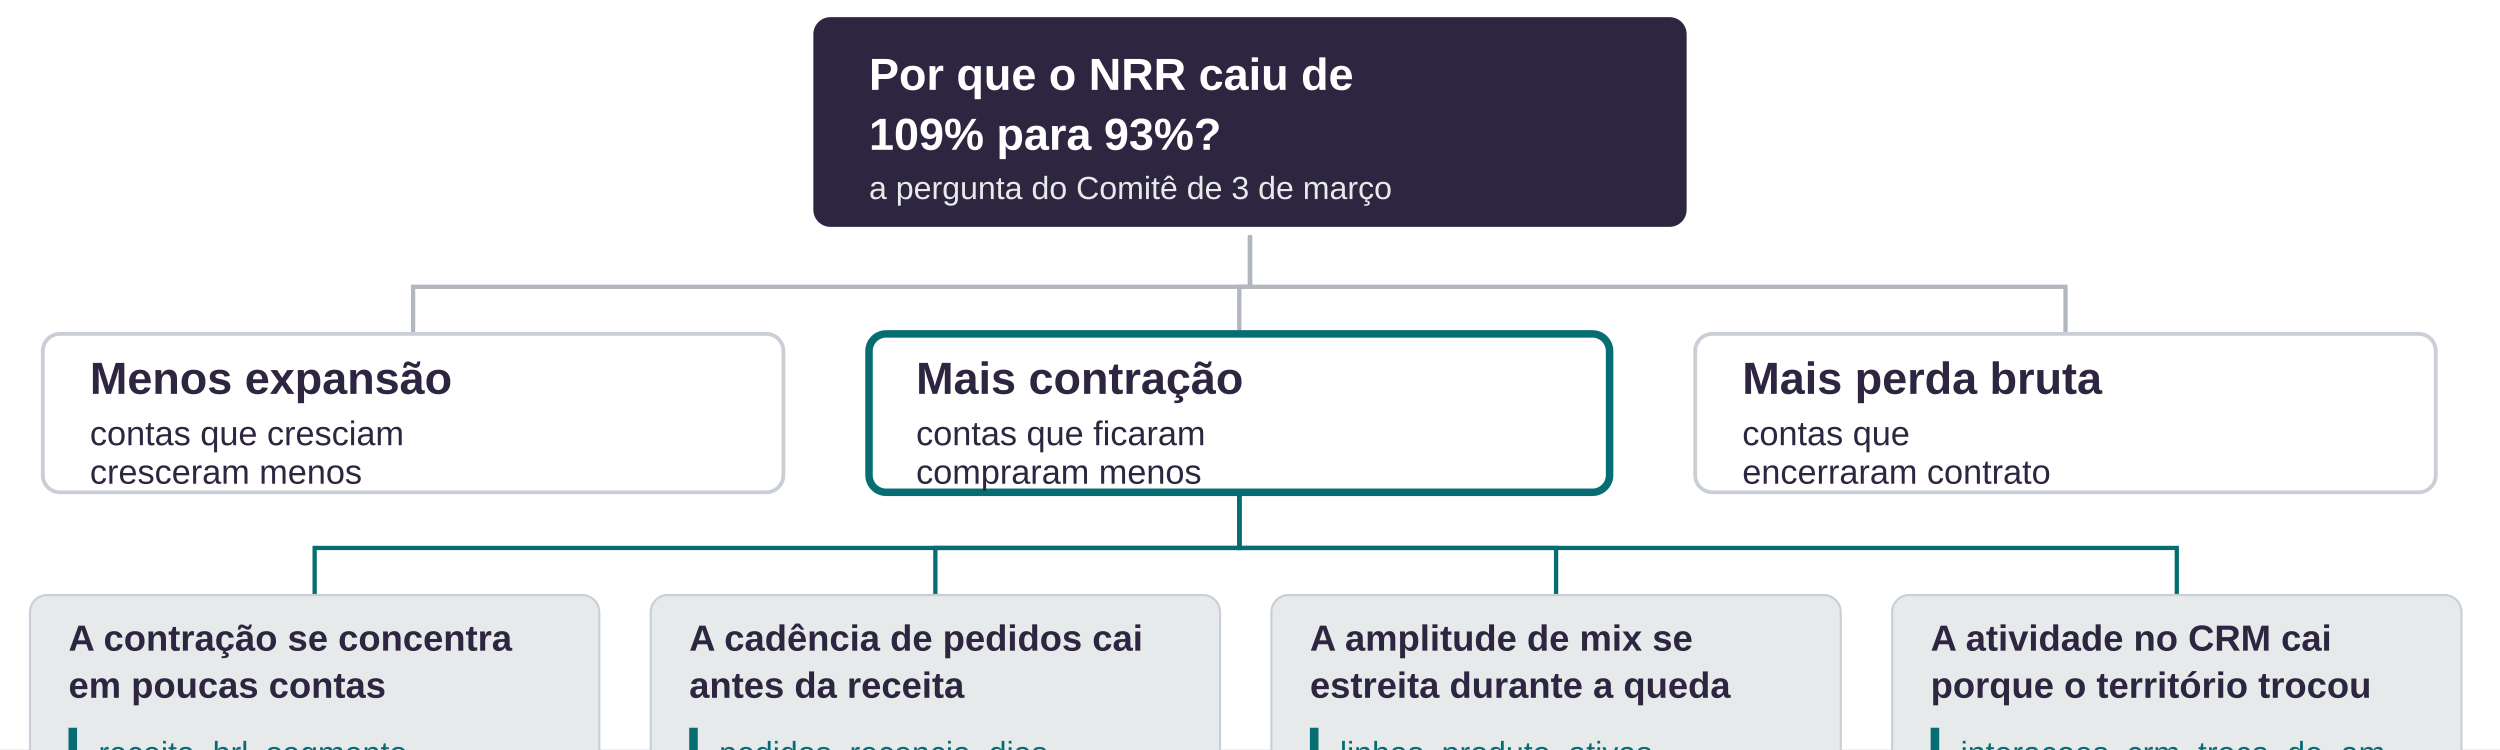
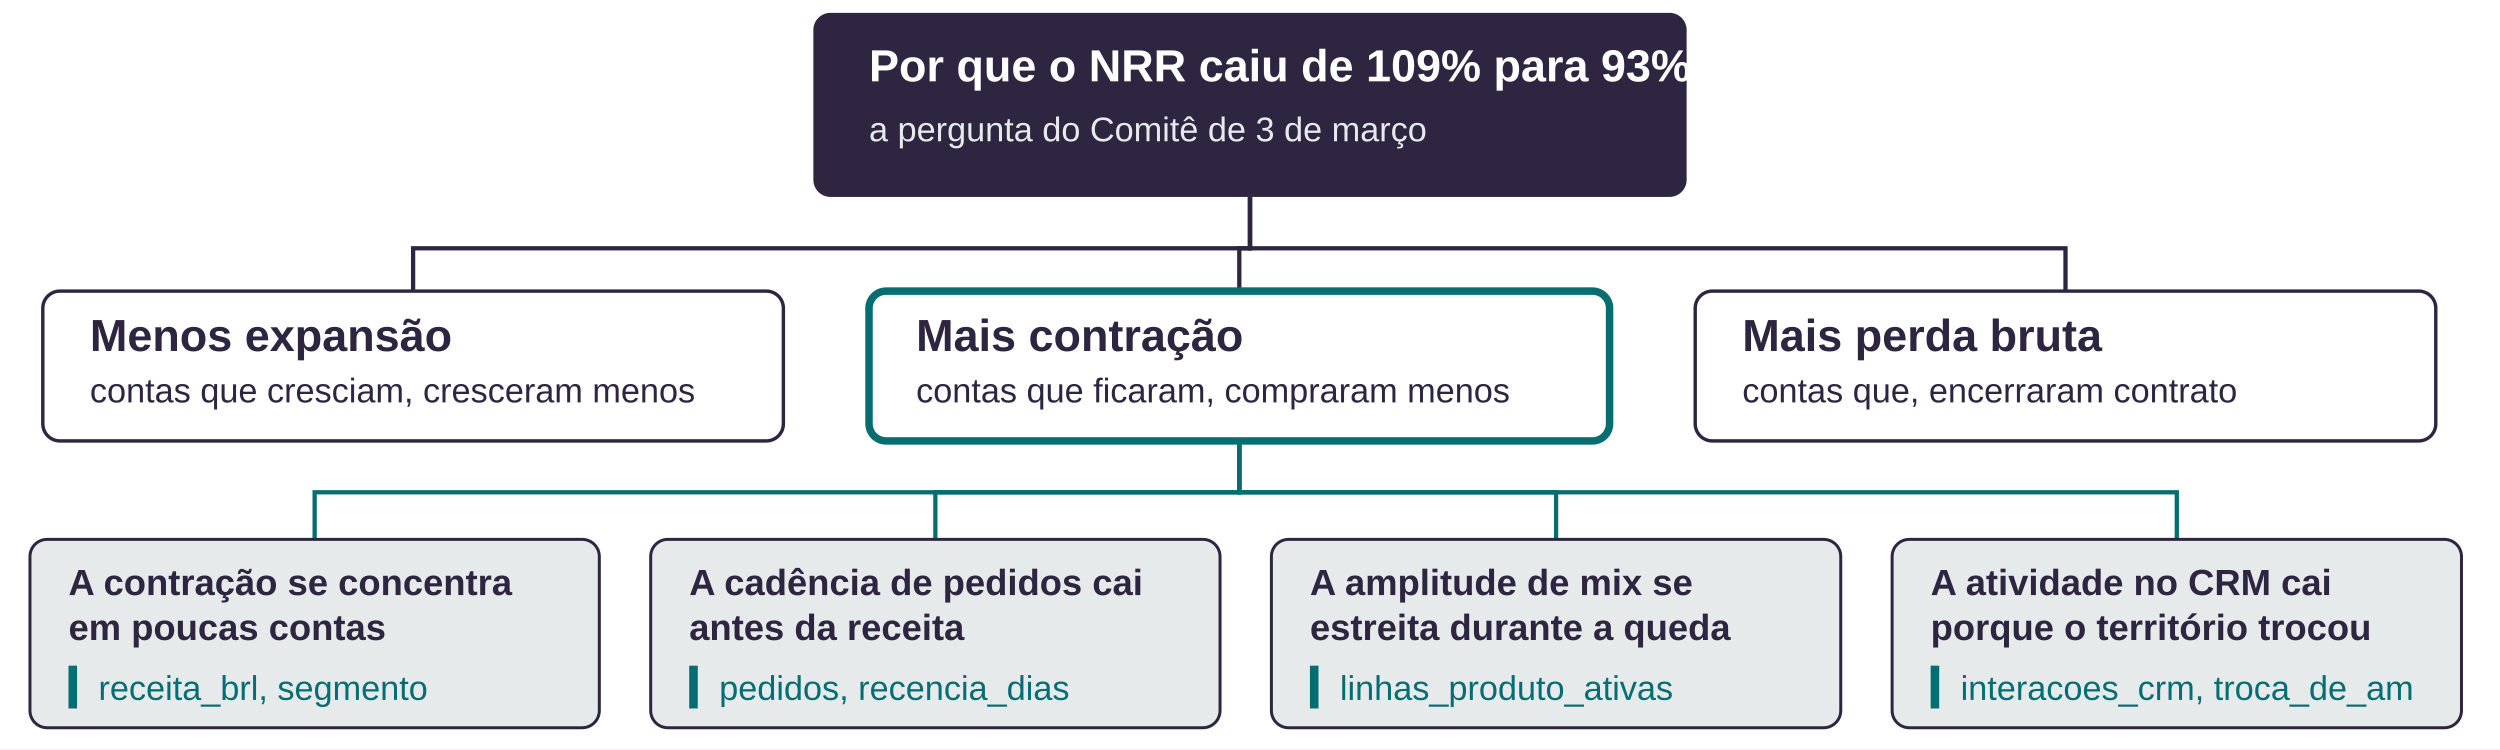
<svg xmlns="http://www.w3.org/2000/svg" viewBox="0 0 1168 350" width="1168" height="350" font-family="Manrope, 'Helvetica Neue', Arial, sans-serif" role="img" aria-label="Árvore de hipóteses decompondo a queda do NRR em três componentes mutuamente exclusivos e quatro hipóteses testáveis">
  <rect width="1168" height="350" fill="#ffffff" />
-   <rect x="380" y="8" width="408" height="98" rx="8" fill="#2e2640" />
-   <text x="406" y="42" font-size="21" font-weight="700" fill="#ffffff">Por que o NRR caiu de</text>
-   <text x="406" y="70" font-size="21" font-weight="700" fill="#ffffff">109% para 93%?</text>
-   <text x="406" y="93" font-size="15" fill="#e6eaeb">a pergunta do Comitê de 3 de março</text>
-   <path d="M 584 110 L 584 134 L 193 134 L 193 156" fill="none" stroke="#b2b6bf" stroke-width="2" />
-   <rect x="20" y="156" width="346" height="74" rx="8" fill="#ffffff" stroke="#caced6" stroke-width="1.8" />
-   <text x="42" y="184" font-size="21" font-weight="600" fill="#2e2640">Menos expansão</text>
-   <text x="42" y="208" font-size="16" fill="#2e2640">contas que cresciam</text>
-   <text x="42" y="226" font-size="16" fill="#2e2640">cresceram menos</text>
-   <path d="M 584 110 L 584 134 L 579 134 L 579 156" fill="none" stroke="#b2b6bf" stroke-width="2" />
-   <rect x="406" y="156" width="346" height="74" rx="8" fill="#ffffff" stroke="#066d73" stroke-width="3.5" />
-   <text x="428" y="184" font-size="21" font-weight="600" fill="#2e2640">Mais contração</text>
-   <text x="428" y="208" font-size="16" fill="#2e2640">contas que ficaram</text>
-   <text x="428" y="226" font-size="16" fill="#2e2640">compraram menos</text>
-   <path d="M 584 110 L 584 134 L 965 134 L 965 156" fill="none" stroke="#b2b6bf" stroke-width="2" />
-   <rect x="792" y="156" width="346" height="74" rx="8" fill="#ffffff" stroke="#caced6" stroke-width="1.8" />
-   <text x="814" y="184" font-size="21" font-weight="600" fill="#2e2640">Mais perda bruta</text>
-   <text x="814" y="208" font-size="16" fill="#2e2640">contas que</text>
-   <text x="814" y="226" font-size="16" fill="#2e2640">encerraram contrato</text>
-   <path d="M 579 230 L 579 256 L 147 256 L 147 278" fill="none" stroke="#066d73" stroke-width="2" />
-   <rect x="14" y="278" width="266" height="98" rx="8" fill="#e6eaeb" stroke="#caced6" />
-   <text x="32" y="304" font-size="17" font-weight="600" fill="#2e2640">A contração se concentra</text>
-   <text x="32" y="326" font-size="17" font-weight="600" fill="#2e2640">em poucas contas</text>
-   <rect x="32" y="340" width="4" height="22" fill="#066d73" />
-   <text x="46" y="357" font-size="15" fill="#066d73">receita_brl, segmento</text>
-   <path d="M 579 230 L 579 256 L 437 256 L 437 278" fill="none" stroke="#066d73" stroke-width="2" />
-   <rect x="304" y="278" width="266" height="98" rx="8" fill="#e6eaeb" stroke="#caced6" />
-   <text x="322" y="304" font-size="17" font-weight="600" fill="#2e2640">A cadência de pedidos cai</text>
-   <text x="322" y="326" font-size="17" font-weight="600" fill="#2e2640">antes da receita</text>
-   <rect x="322" y="340" width="4" height="22" fill="#066d73" />
-   <text x="336" y="357" font-size="15" fill="#066d73">pedidos, recencia_dias</text>
-   <path d="M 579 230 L 579 256 L 727 256 L 727 278" fill="none" stroke="#066d73" stroke-width="2" />
-   <rect x="594" y="278" width="266" height="98" rx="8" fill="#e6eaeb" stroke="#caced6" />
-   <text x="612" y="304" font-size="17" font-weight="600" fill="#2e2640">A amplitude de mix se</text>
-   <text x="612" y="326" font-size="17" font-weight="600" fill="#2e2640">estreita durante a queda</text>
-   <rect x="612" y="340" width="4" height="22" fill="#066d73" />
-   <text x="626" y="357" font-size="15" fill="#066d73">linhas_produto_ativas</text>
-   <path d="M 579 230 L 579 256 L 1017 256 L 1017 278" fill="none" stroke="#066d73" stroke-width="2" />
-   <rect x="884" y="278" width="266" height="98" rx="8" fill="#e6eaeb" stroke="#caced6" />
-   <text x="902" y="304" font-size="17" font-weight="600" fill="#2e2640">A atividade no CRM cai</text>
-   <text x="902" y="326" font-size="17" font-weight="600" fill="#2e2640">porque o território trocou</text>
-   <rect x="902" y="340" width="4" height="22" fill="#066d73" />
-   <text x="916" y="357" font-size="15" fill="#066d73">interacoes_crm, troca_de_am</text>
+   <rect x="380" y="6" width="408" height="86" rx="8" fill="#2e2640" />
+   <text x="406" y="38" font-size="21" font-weight="700" fill="#ffffff">Por que o NRR caiu de 109% para 93%?</text>
+   <text x="406" y="66" font-size="16" fill="#e6eaeb">a pergunta do Comitê de 3 de março</text>
+   <path d="M 584 92 L 584 116 L 193 116 L 193 136" fill="none" stroke="#2e2640" stroke-width="2" />
+   <rect x="20" y="136" width="346" height="70" rx="8" fill="#ffffff" stroke="#2e2640" stroke-width="1.6" />
+   <text x="42" y="164" font-size="21" font-weight="600" fill="#2e2640">Menos expansão</text>
+   <text x="42" y="188" font-size="16" fill="#2e2640">contas que cresciam, cresceram menos</text>
+   <path d="M 584 92 L 584 116 L 579 116 L 579 136" fill="none" stroke="#2e2640" stroke-width="2" />
+   <rect x="406" y="136" width="346" height="70" rx="8" fill="#ffffff" stroke="#066d73" stroke-width="3.5" />
+   <text x="428" y="164" font-size="21" font-weight="600" fill="#2e2640">Mais contração</text>
+   <text x="428" y="188" font-size="16" fill="#2e2640">contas que ficaram, compraram menos</text>
+   <path d="M 584 92 L 584 116 L 965 116 L 965 136" fill="none" stroke="#2e2640" stroke-width="2" />
+   <rect x="792" y="136" width="346" height="70" rx="8" fill="#ffffff" stroke="#2e2640" stroke-width="1.6" />
+   <text x="814" y="164" font-size="21" font-weight="600" fill="#2e2640">Mais perda bruta</text>
+   <text x="814" y="188" font-size="16" fill="#2e2640">contas que, encerraram contrato</text>
+   <path d="M 579 206 L 579 230 L 147 230 L 147 252" fill="none" stroke="#066d73" stroke-width="2" />
+   <rect x="14" y="252" width="266" height="88" rx="8" fill="#e6eaeb" stroke="#2e2640" stroke-width="1.4" />
+   <text x="32" y="278" font-size="17" font-weight="600" fill="#2e2640">A contração se concentra</text>
+   <text x="32" y="299" font-size="17" font-weight="600" fill="#2e2640">em poucas contas</text>
+   <rect x="32" y="311" width="4" height="20" fill="#066d73" />
+   <text x="46" y="327" font-size="16" fill="#066d73">receita_brl, segmento</text>
+   <path d="M 579 206 L 579 230 L 437 230 L 437 252" fill="none" stroke="#066d73" stroke-width="2" />
+   <rect x="304" y="252" width="266" height="88" rx="8" fill="#e6eaeb" stroke="#2e2640" stroke-width="1.4" />
+   <text x="322" y="278" font-size="17" font-weight="600" fill="#2e2640">A cadência de pedidos cai</text>
+   <text x="322" y="299" font-size="17" font-weight="600" fill="#2e2640">antes da receita</text>
+   <rect x="322" y="311" width="4" height="20" fill="#066d73" />
+   <text x="336" y="327" font-size="16" fill="#066d73">pedidos, recencia_dias</text>
+   <path d="M 579 206 L 579 230 L 727 230 L 727 252" fill="none" stroke="#066d73" stroke-width="2" />
+   <rect x="594" y="252" width="266" height="88" rx="8" fill="#e6eaeb" stroke="#2e2640" stroke-width="1.4" />
+   <text x="612" y="278" font-size="17" font-weight="600" fill="#2e2640">A amplitude de mix se</text>
+   <text x="612" y="299" font-size="17" font-weight="600" fill="#2e2640">estreita durante a queda</text>
+   <rect x="612" y="311" width="4" height="20" fill="#066d73" />
+   <text x="626" y="327" font-size="16" fill="#066d73">linhas_produto_ativas</text>
+   <path d="M 579 206 L 579 230 L 1017 230 L 1017 252" fill="none" stroke="#066d73" stroke-width="2" />
+   <rect x="884" y="252" width="266" height="88" rx="8" fill="#e6eaeb" stroke="#2e2640" stroke-width="1.4" />
+   <text x="902" y="278" font-size="17" font-weight="600" fill="#2e2640">A atividade no CRM cai</text>
+   <text x="902" y="299" font-size="17" font-weight="600" fill="#2e2640">porque o território trocou</text>
+   <rect x="902" y="311" width="4" height="20" fill="#066d73" />
+   <text x="916" y="327" font-size="16" fill="#066d73">interacoes_crm, troca_de_am</text>
</svg>
